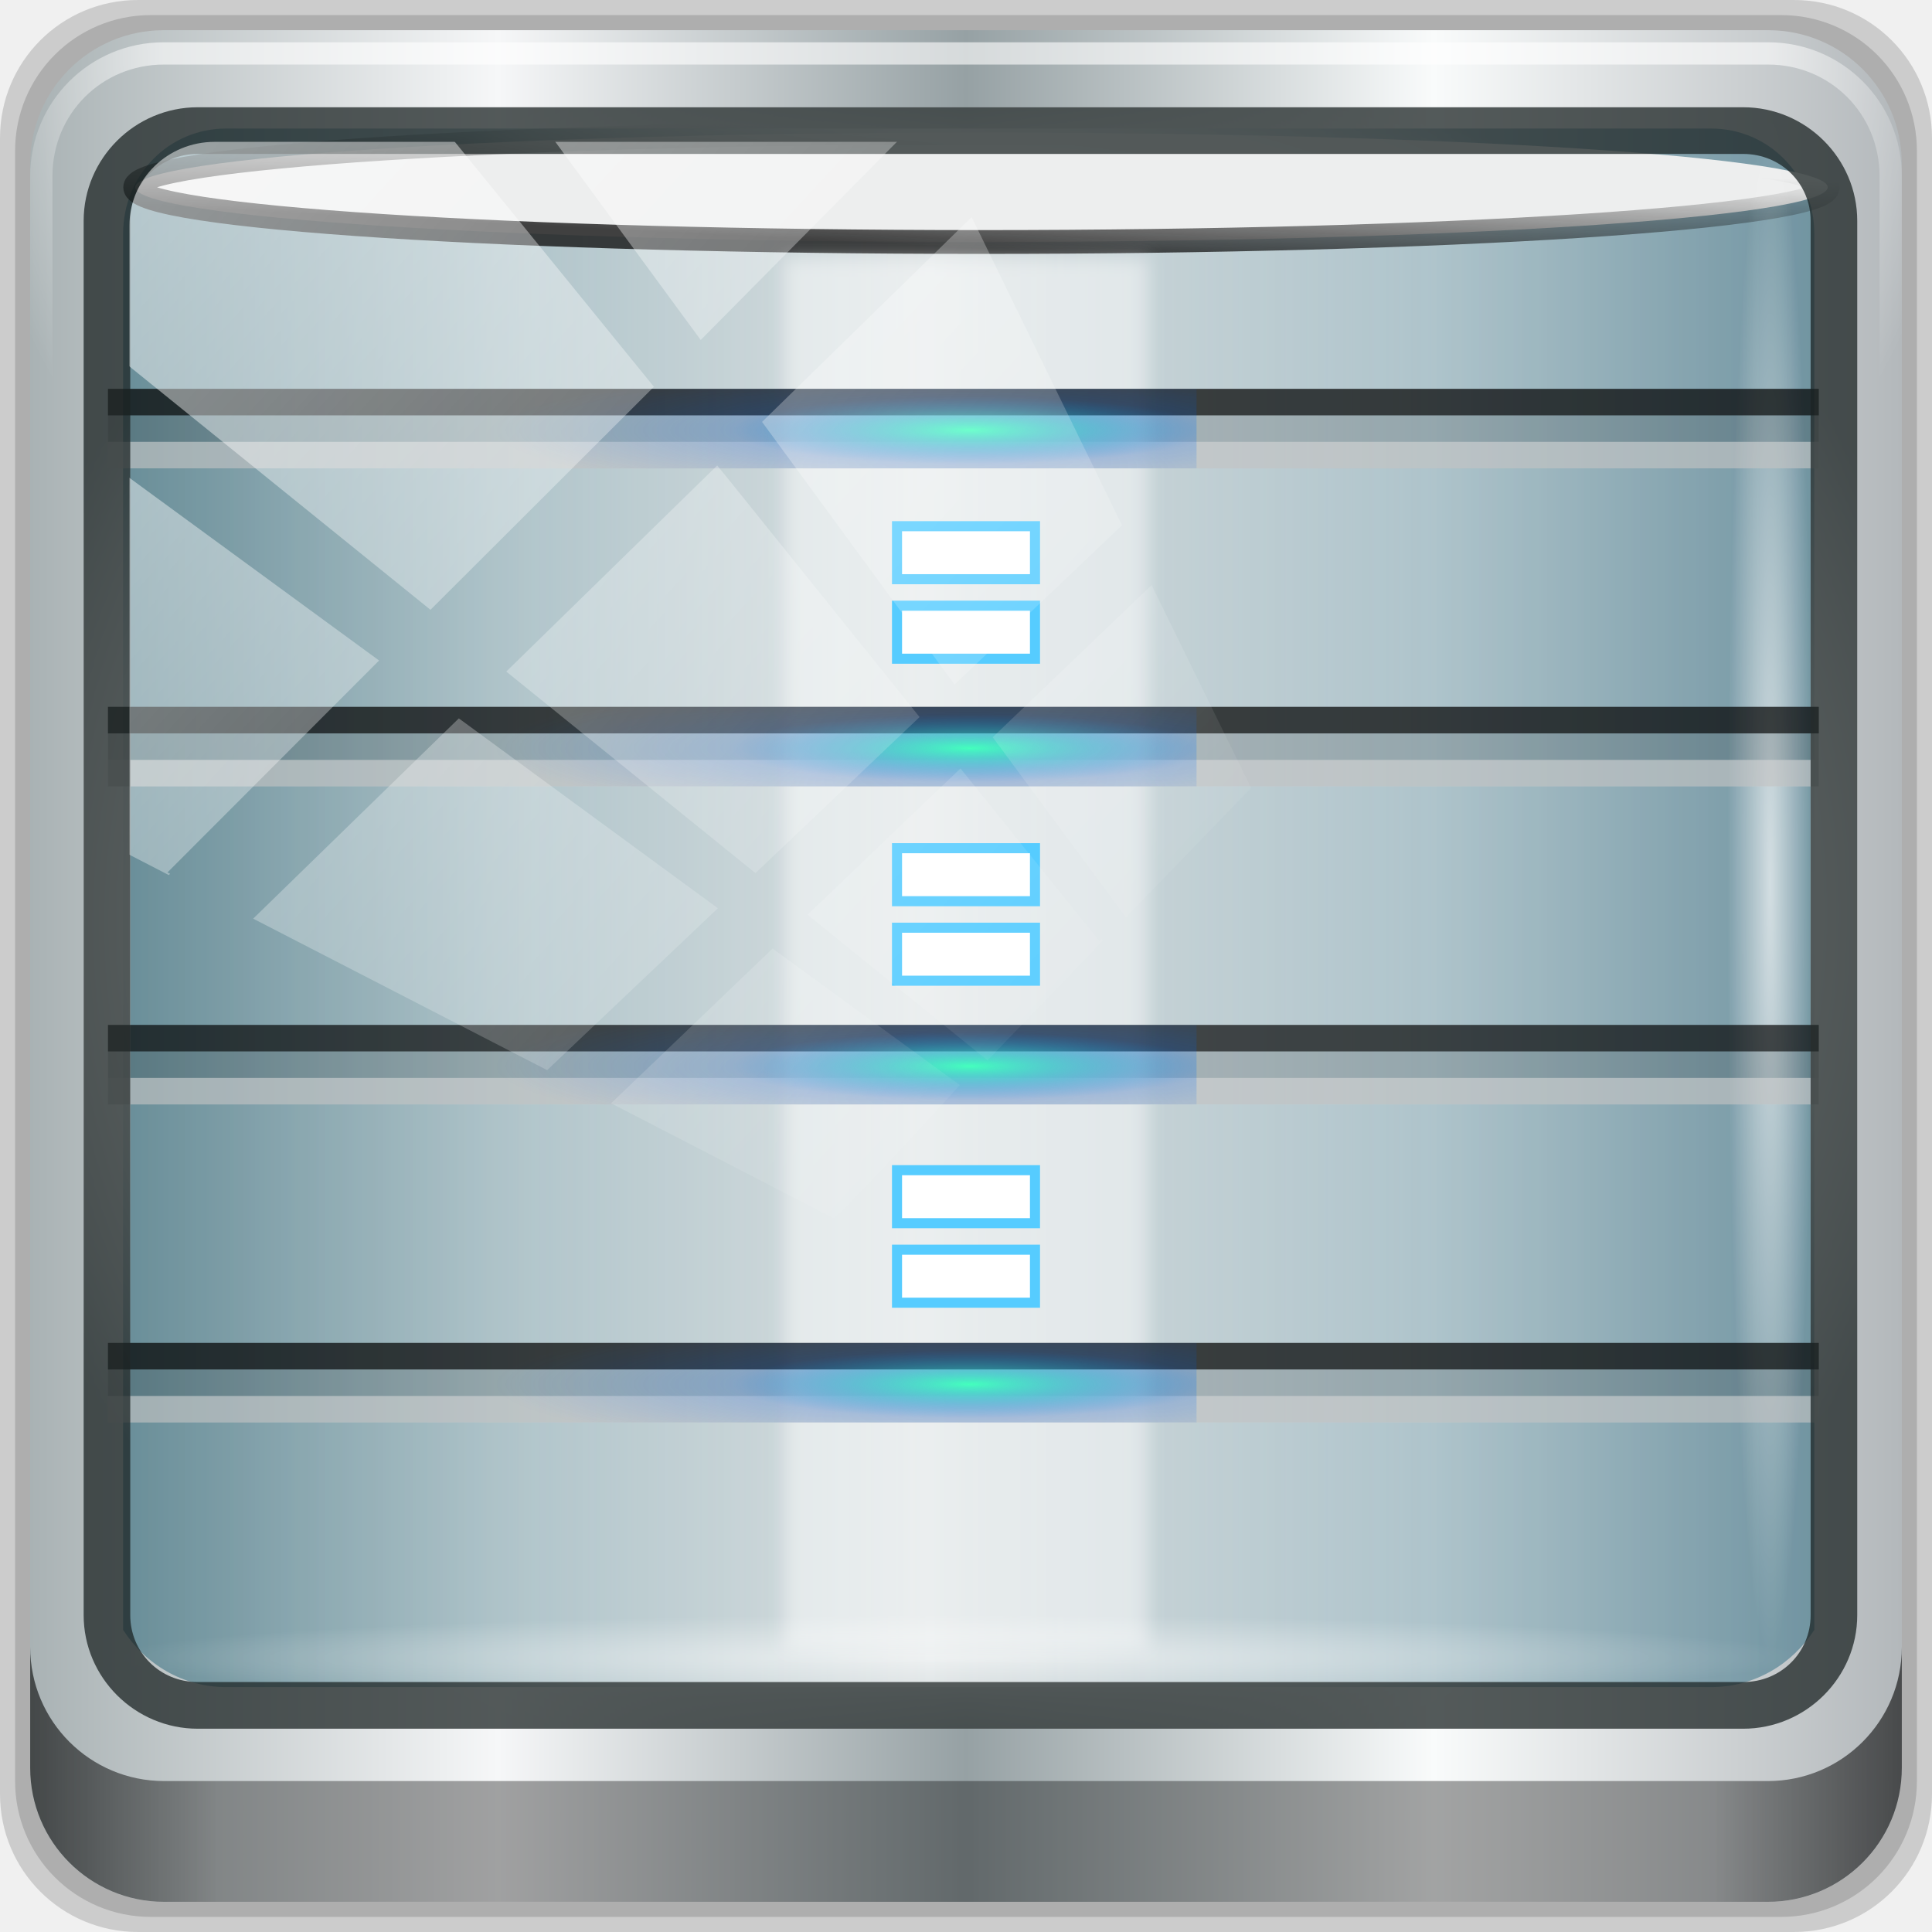
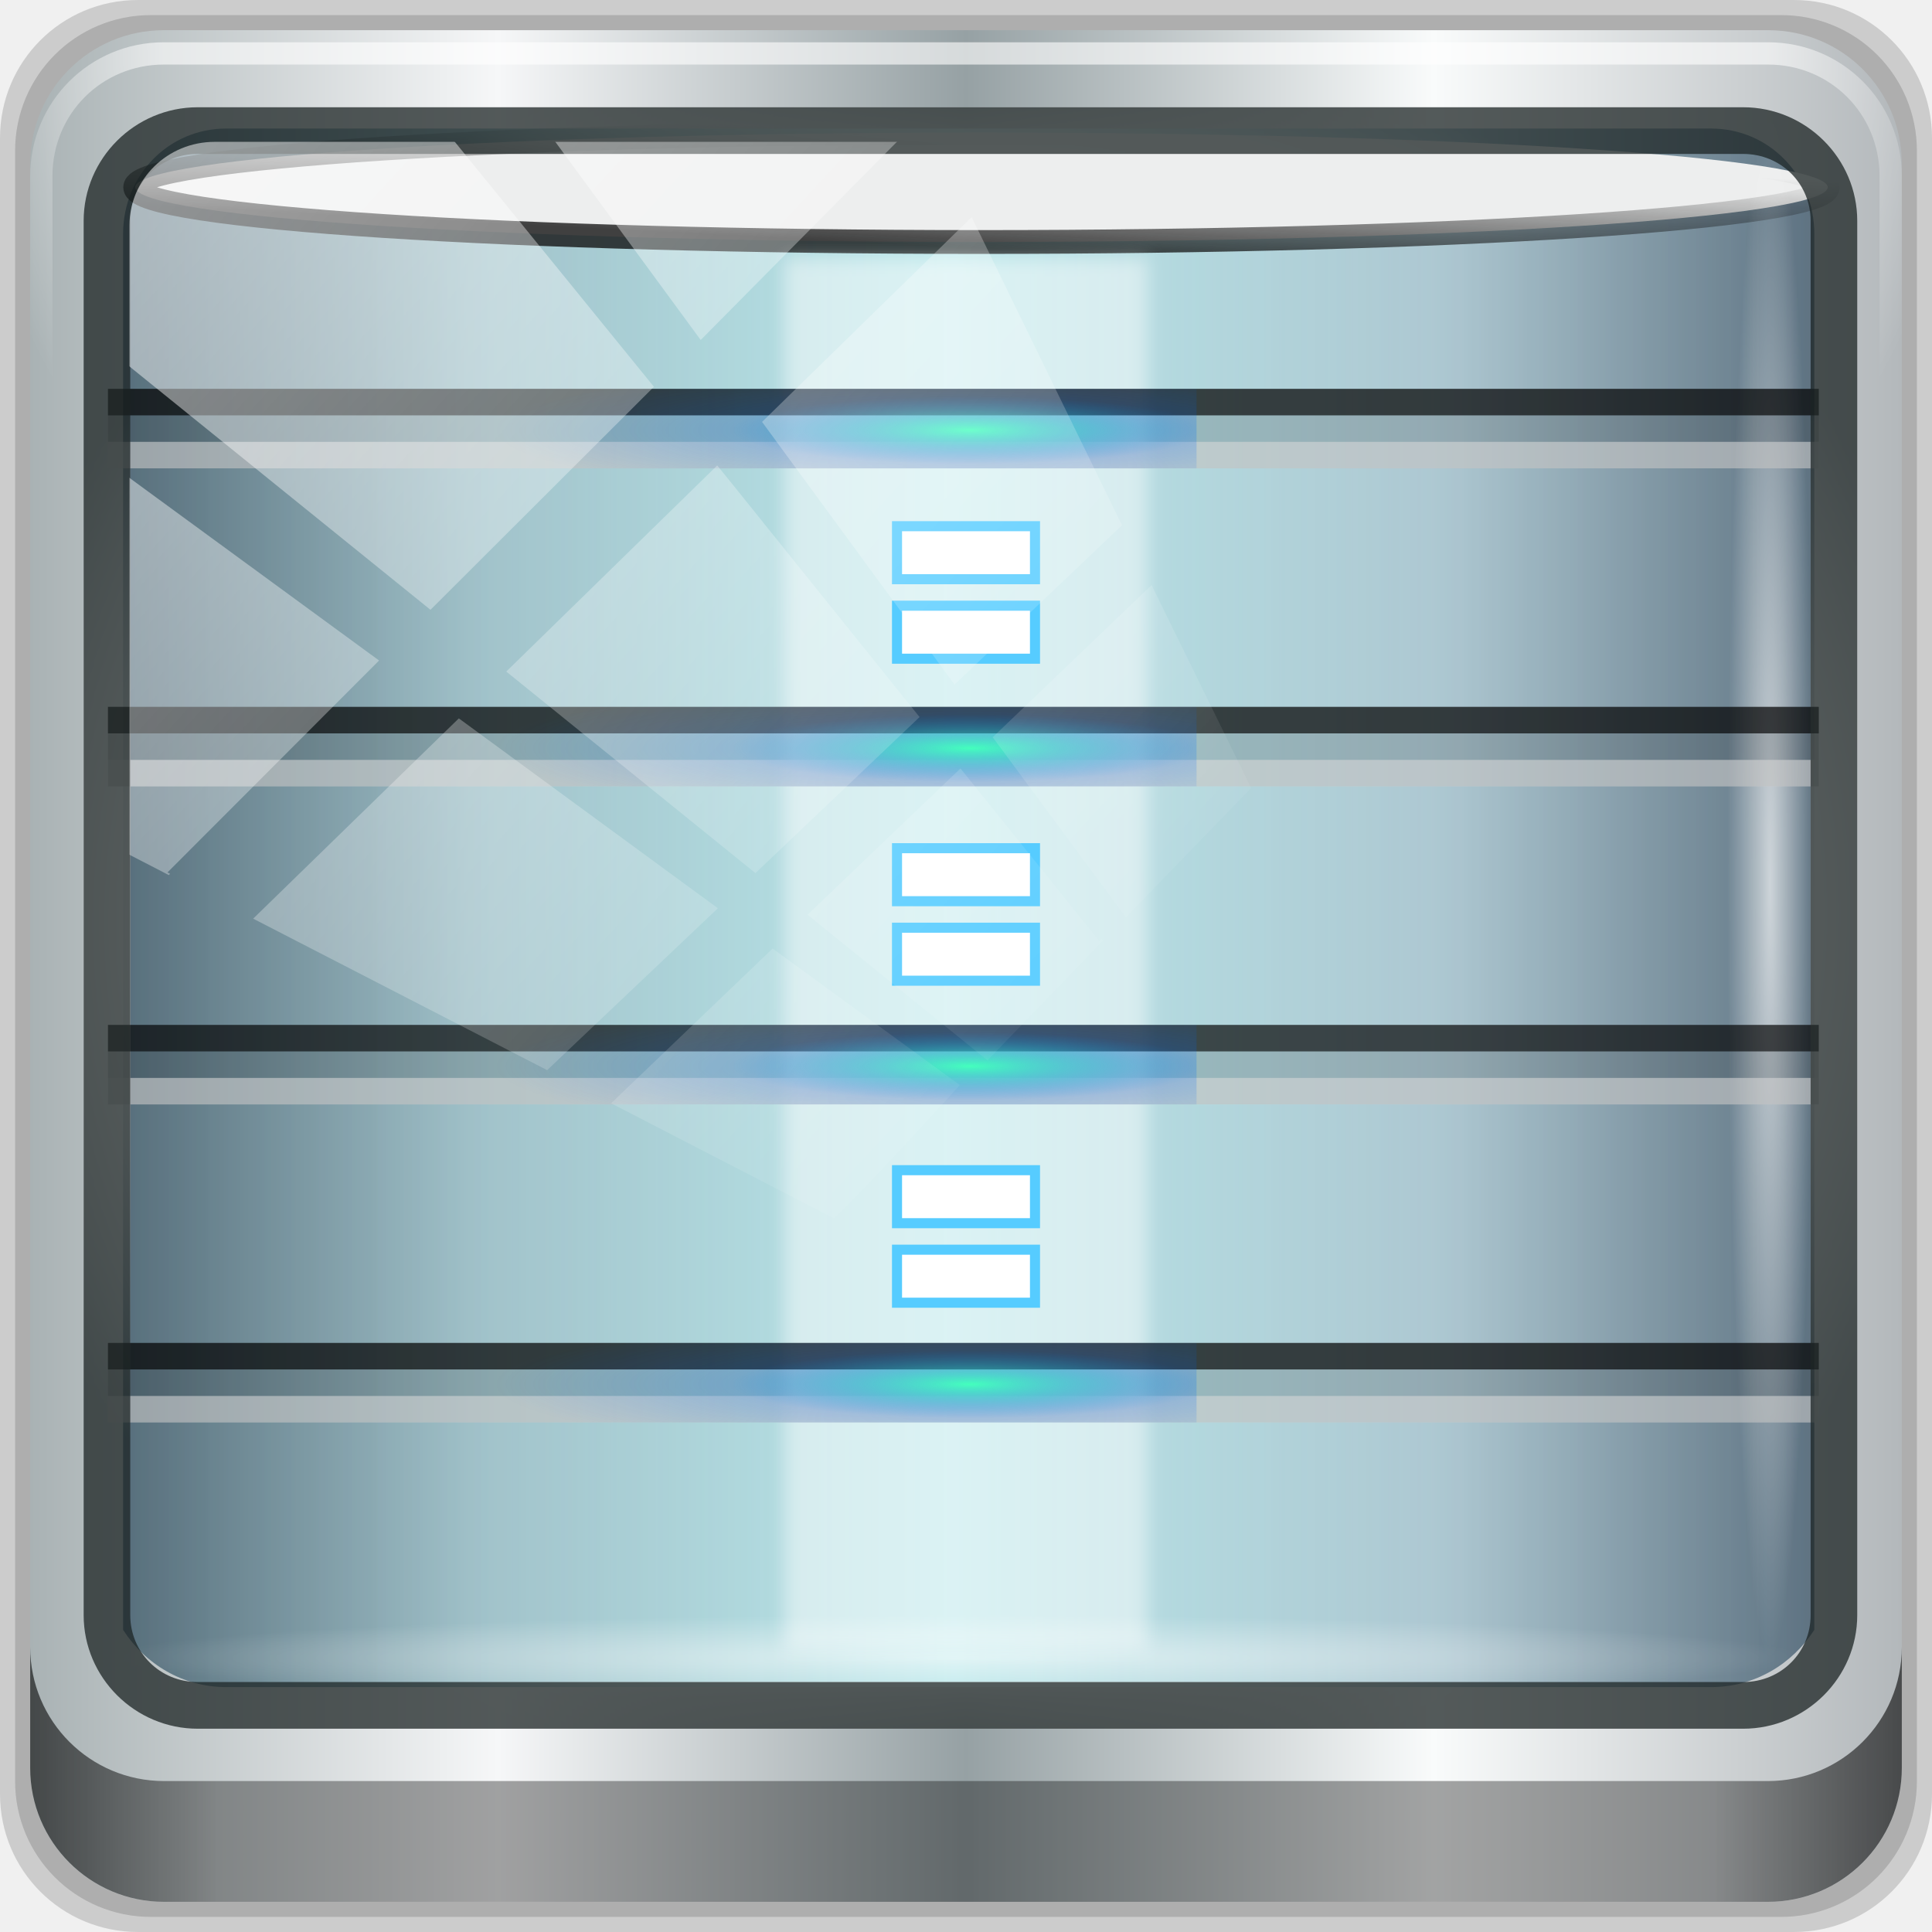
<svg xmlns="http://www.w3.org/2000/svg" xmlns:xlink="http://www.w3.org/1999/xlink" width="96" height="96" viewBox="0 0 96 96" version="1.1" id="svg1072">
  <defs id="defs1066">
    <linearGradient id="linearGradient923">
-       <stop style="stop-color:#53808d;stop-opacity:1" offset="0" id="stop919" />
-       <stop id="stop927" offset="0.477" style="stop-color:#ebf0f1;stop-opacity:0.988" />
-       <stop style="stop-color:#5a8696;stop-opacity:0.992" offset="1" id="stop921" />
+       <stop style="stop-color:#3c5868;stop-opacity:1" offset="0" id="stop919" />
+       <stop id="stop896" offset="0.204" style="stop-color:#86b0ba;stop-opacity:0.992" />
+       <stop id="stop927" offset="0.491" style="stop-color:#c4fcff;stop-opacity:0.988" />
+       <stop style="stop-color:#95b6c3;stop-opacity:0.988" offset="0.79" id="stop898" />
+       <stop style="stop-color:#415a6d;stop-opacity:0.992" offset="1" id="stop921" />
    </linearGradient>
    <linearGradient id="linearGradient915">
      <stop style="stop-color:#111111;stop-opacity:0.812" offset="0" id="stop911" />
      <stop style="stop-color:#111111;stop-opacity:0;" offset="1" id="stop913" />
    </linearGradient>
    <linearGradient y2="47" x2="90" y1="47" x1="6" gradientTransform="matrix(1.107143,0,0,1.107143,-4.993903,-3.620687)" gradientUnits="userSpaceOnUse" id="linearGradient4071" xlink:href="#linearGradient6139-0" />
    <linearGradient id="linearGradient6139-0">
      <stop style="stop-color:#a9b2b4;stop-opacity:1" offset="0" id="stop6141-2" />
      <stop id="stop6151-0" offset="0.25" style="stop-color:#f6f7f8;stop-opacity:1" />
      <stop id="stop6147-1" offset="0.5" style="stop-color:#96a1a4;stop-opacity:1" />
      <stop style="stop-color:#f9fbfb;stop-opacity:1" offset="0.75" id="stop6149-4" />
      <stop style="stop-color:#b3b8bb;stop-opacity:1" offset="1" id="stop6143-4" />
    </linearGradient>
    <linearGradient gradientUnits="userSpaceOnUse" y2="88.172" x2="94.5" y1="88.172" x1="1.5" id="linearGradient4129" xlink:href="#linearGradient3832-0-6-1-1" gradientTransform="translate(0.1489535,0.415026)" />
    <linearGradient id="linearGradient3832-0-6-1-1">
      <stop id="stop3834-6-3-7-1" offset="0" style="stop-color:#000000;stop-opacity:1;" />
      <stop style="stop-color:#000000;stop-opacity:0.588;" offset="0.1" id="stop3872-2-4" />
      <stop id="stop3844-6-2-7-6" offset="0.9" style="stop-color:#000000;stop-opacity:0.588;" />
      <stop id="stop3836-5-0-2-9" offset="1" style="stop-color:#000000;stop-opacity:1;" />
    </linearGradient>
    <radialGradient r="43.199" fy="44.893" fx="13.948" cy="44.893" cx="13.948" gradientTransform="matrix(0.9751338,0,0,0.04919072,34.04765,80.58172)" gradientUnits="userSpaceOnUse" id="radialGradient7462" xlink:href="#linearGradient3737" />
    <linearGradient id="linearGradient3737">
      <stop id="stop3739" style="stop-color:#ffffff;stop-opacity:1" offset="0" />
      <stop id="stop3741" style="stop-color:#ffffff;stop-opacity:0" offset="1" />
    </linearGradient>
    <radialGradient r="43.199" fy="44.893" fx="13.948" cy="44.893" cx="13.948" gradientTransform="matrix(0.8883266,0,0,0.04919072,31.95952,-90.31726)" gradientUnits="userSpaceOnUse" id="radialGradient7464" xlink:href="#linearGradient3737" />
    <linearGradient y2="14.514" x2="50.528" y1="-28.642" x1="2.771" gradientUnits="userSpaceOnUse" id="linearGradient4767" xlink:href="#linearGradient3737" />
    <clipPath clipPathUnits="userSpaceOnUse" id="clipPath4156-4-1">
      <path style="opacity:0.6;fill:#ffffff;fill-opacity:1;stroke:none" d="m 27.046,-55.695 -14.214,13.321 h 0.061 l 15.653,21.771 10.231,-10.546 C 38.562,-32.302 27.468,-54.819 27.046,-55.695 Z M 9.647,-39.383 -5.241,-25.321 15.988,-7.806 26.372,-18.383 Z m 31.491,12.951 -9.741,9.714 8.945,12.458 7.781,-7.555 z m -49.84,4.379 -13.754,12.982 26.283,13.846 0.061,-0.062 -0.123,-0.062 L 13.599,-5.401 -8.702,-22.053 Z m 38.015,7.401 -9.803,9.775 11.579,9.559 7.628,-7.401 -8.669,-11.009 z m 20.187,5.674 -7.383,7.216 6.188,8.542 5.82,-6.137 z m -32.195,6.322 -9.557,9.498 13.662,7.185 7.934,-7.678 z m 23.312,2.374 -7.107,6.938 8.363,6.907 5.361,-5.674 -0.061,-0.092 -0.092,0.123 -6.464,-8.203 z m -8.73,8.542 -7.505,7.339 10.354,5.458 c 1.397,-1.321 5.675,-6.123 5.851,-6.322 z" id="path4158-0-8" />
    </clipPath>
    <radialGradient xlink:href="#linearGradient4091-0-3-0-7-7" id="radialGradient4075-8" gradientUnits="userSpaceOnUse" gradientTransform="matrix(-1.182974,0,0,-0.9639916,-12.80543,-44.82316)" cx="48" cy="-27" fx="48" fy="-27" r="42" />
    <linearGradient id="linearGradient4091-0-3-0-7-7">
      <stop style="stop-color:#ffffff;stop-opacity:1;" offset="0" id="stop4093-3-6-4-2-6" />
      <stop id="stop4099-6-1-8-3-0" offset="0.8" style="stop-color:#ffffff;stop-opacity:1;" />
      <stop style="stop-color:#ffffff;stop-opacity:0;" offset="1" id="stop4095-1-0-7-9-1" />
    </linearGradient>
    <radialGradient xlink:href="#linearGradient4091-0-3-0-7-7" id="radialGradient4279" cx="14.688" cy="3.438" fx="14.688" fy="3.438" r="45.188" gradientTransform="matrix(1.128098,-0.02786829,0.02435652,0.9829717,-86.02063,21.53469)" gradientUnits="userSpaceOnUse" />
    <radialGradient xlink:href="#linearGradient3854-0" id="radialGradient1160" gradientUnits="userSpaceOnUse" gradientTransform="matrix(-1.676052,0,0,-11.77551,54.10302,450.6173)" cx="32.052" cy="32.374" fx="32.052" fy="32.374" r="2" />
    <linearGradient id="linearGradient3854-0">
      <stop id="stop3856-6" offset="0" style="stop-color:#44ffbd;stop-opacity:1;" />
      <stop style="stop-color:#0069f6;stop-opacity:0.204;" offset="0.5" id="stop3957-3" />
      <stop id="stop3858-3" offset="1" style="stop-color:#0065ee;stop-opacity:0;" />
    </linearGradient>
    <radialGradient xlink:href="#linearGradient4112-6-6" id="radialGradient1162" gradientUnits="userSpaceOnUse" gradientTransform="matrix(1.11315,0,0,1.547967,8.901821,92.73563)" cx="32" cy="34" fx="32" fy="34" r="12.361" />
    <linearGradient id="linearGradient4112-6-6">
      <stop id="stop4114-4" offset="0" style="stop-color:#0ffff4;stop-opacity:0.165;" />
      <stop style="stop-color:#07c0ff;stop-opacity:0.098;" offset="0.5" id="stop3922-5" />
      <stop style="stop-color:#04bcff;stop-opacity:0.032;" offset="0.75" id="stop3920-1" />
      <stop id="stop4116-4" offset="1" style="stop-color:#01bdff;stop-opacity:0;" />
    </linearGradient>
    <radialGradient xlink:href="#linearGradient3854-0" id="radialGradient1197" gradientUnits="userSpaceOnUse" gradientTransform="matrix(-1.676052,0,0,-11.77551,69.82793,450.6173)" cx="32.052" cy="32.374" fx="32.052" fy="32.374" r="2" />
    <radialGradient xlink:href="#linearGradient3854-0" id="radialGradient1211" gradientUnits="userSpaceOnUse" gradientTransform="matrix(-1.676052,0,0,-11.77551,85.55283,450.6173)" cx="32.052" cy="32.374" fx="32.052" fy="32.374" r="2" />
    <radialGradient xlink:href="#linearGradient3854-0" id="radialGradient1225" gradientUnits="userSpaceOnUse" gradientTransform="matrix(-1.676052,0,0,-11.77551,101.2777,450.6173)" cx="32.052" cy="32.374" fx="32.052" fy="32.374" r="2" />
    <radialGradient xlink:href="#linearGradient4091-0-3-0-7-7" id="radialGradient1200" gradientUnits="userSpaceOnUse" gradientTransform="matrix(1.128098,-0.02786829,0.02435652,0.9829717,-86.02063,21.53469)" cx="14.688" cy="3.438" fx="14.688" fy="3.438" r="45.188" />
    <linearGradient xlink:href="#linearGradient915" id="linearGradient917" x1="49.387" y1="12.779" x2="49.67" y2="7.275" gradientUnits="userSpaceOnUse" />
    <linearGradient xlink:href="#linearGradient923" id="linearGradient925" x1="6.266" y1="45.524" x2="90.302" y2="45.524" gradientUnits="userSpaceOnUse" />
    <filter style="color-interpolation-filters:sRGB" id="filter4577" x="-0.058" width="1.116" y="-0.015" height="1.03">
      <feGaussianBlur stdDeviation="0.434" id="feGaussianBlur4579" />
    </filter>
  </defs>
  <g id="layer1" transform="translate(0,-1026.52)">
    <g transform="translate(-0.1489564,1026.105)" style="display:inline" id="g2574">
      <path id="path3288" d="M 89.292,0.415 H 7.006 c -3.799,0 -6.857,3.058 -6.857,6.857 V 89.558 c 0,3.799 3.058,6.857 6.857,6.857 H 89.292 c 3.799,0 6.857,-3.058 6.857,-6.857 V 7.272 c 0,-3.799 -3.058,-6.857 -6.857,-6.857 z" style="display:inline;opacity:0.15;fill:#000000;fill-opacity:1;fill-rule:nonzero;stroke:none" />
      <path style="display:inline;opacity:0.15;fill:#000000;fill-opacity:1;fill-rule:nonzero;stroke:none" d="M 88.649,1.165 H 7.649 c -3.739,0 -6.75,3.01 -6.75,6.75 V 88.915 c 0,3.74 3.011,6.75 6.75,6.75 H 88.649 c 3.74,0 6.75,-3.01 6.75,-6.75 V 7.915 c 0,-3.739 -3.01,-6.75 -6.75,-6.75 z" id="path4085" />
      <path id="rect4251-1" d="M 88.006,1.915 H 8.292 c -3.68,0 -6.643,2.963 -6.643,6.643 V 88.272 c 0,3.68 2.963,6.643 6.643,6.643 H 88.006 c 3.68,0 6.643,-2.963 6.643,-6.643 V 8.558 c 0,-3.68 -2.963,-6.643 -6.643,-6.643 z" style="display:inline;fill:url(#linearGradient4071);fill-opacity:1;fill-rule:nonzero;stroke:none" />
      <path id="path3400-6" d="m 11.39,6.802 c -2.856,0 -5.124,2.315 -5.124,5.23 v 21.674 7.323 40.373 c 1.097,1.704 2.969,2.844 5.124,2.844 h 4.099 65.589 4.099 c 2.155,0 4.027,-1.14 5.124,-2.844 V 41.029 33.706 12.033 c 0,-2.916 -2.268,-5.23 -5.124,-5.23 z" style="display:inline;opacity:0.779;fill:url(#linearGradient925);fill-opacity:1;fill-rule:nonzero;stroke:none;stroke-width:1.035" />
      <ellipse style="opacity:1;fill:#edeeee;fill-opacity:1;stroke:url(#linearGradient917);stroke-width:1.183;stroke-linejoin:bevel;stroke-miterlimit:4;stroke-dasharray:none;stroke-opacity:0.965" id="path909" cx="48.917" cy="9.721" rx="42.05" ry="2.719" />
      <path id="path4118" d="m 1.649,82.259 v 6 c 0,3.68 2.976,6.656 6.656,6.656 H 87.993 c 3.68,0 6.656,-2.976 6.656,-6.656 v -6 c 0,3.68 -2.976,6.656 -6.656,6.656 H 8.305 c -3.68,0 -6.656,-2.976 -6.656,-6.656 z" style="display:inline;opacity:0.596;fill:url(#linearGradient4129);fill-opacity:1;fill-rule:nonzero;stroke:none" />
      <rect ry="4.25" rx="0" y="80.665" x="5.524" height="4.25" width="84.25" id="rect4131" style="opacity:0.55;fill:url(#radialGradient7462);fill-opacity:1;stroke:none" />
      <rect transform="rotate(90)" style="opacity:0.669;fill:url(#radialGradient7464);fill-opacity:1;stroke:none" id="rect4141" width="76.75" height="4.25" x="5.975" y="-90.234" rx="0" ry="4.25" />
      <g transform="matrix(1.003444,0,0,1.004959,117.9768,21.40387)" id="g1281">
        <rect style="opacity:0.475;fill:#ffffff;fill-opacity:1;stroke:none;stroke-width:3.983;stroke-miterlimit:4;stroke-dasharray:none;stroke-opacity:0.542;filter:url(#filter4577)" id="rect4563" width="17.978" height="68.759" x="-78.577" y="-8.114" />
        <path id="path4236-5" d="m -109.309,-18.795 c -3.668,0 -6.62,2.948 -6.62,6.61 V 4.34 h 1.103 V -12.185 c 0,-3.071 2.441,-5.508 5.517,-5.508 h 79.441 c 3.075,0 5.517,2.438 5.517,5.508 V 4.34 h 1.103 V -12.185 c 0,-3.662 -2.953,-6.61 -6.62,-6.61 z" style="display:inline;opacity:0.608;fill:url(#radialGradient4075-8);fill-opacity:1;fill-rule:nonzero;stroke:none;stroke-width:1.103" />
        <path style="color:#000000;font-style:normal;font-variant:normal;font-weight:normal;font-stretch:normal;font-size:medium;line-height:normal;font-family:Sans;-inkscape-font-specification:Sans;text-indent:0;text-align:start;text-decoration:none;text-decoration-line:none;letter-spacing:normal;word-spacing:normal;text-transform:none;writing-mode:lr-tb;direction:ltr;baseline-shift:baseline;text-anchor:start;display:inline;overflow:visible;visibility:visible;fill:url(#radialGradient1200);fill-opacity:1;stroke:none;stroke-width:0;stroke-miterlimit:4;stroke-dasharray:none;marker:none;enable-background:accumulate" d="m -107.632,-15.582 c -3.106,0 -5.649,2.527 -5.649,5.618 V 58.972 c 0,3.091 2.543,5.618 5.649,5.618 h 76.528 c 3.106,0 5.649,-2.527 5.649,-5.618 V -9.964 c 0,-3.091 -2.543,-5.618 -5.649,-5.618 z m 0,2.308 h 76.528 c 1.882,0 3.341,1.473 3.341,3.31 V 58.972 c 0,1.837 -1.459,3.31 -3.341,3.31 h -76.528 c -1.882,0 -3.341,-1.473 -3.341,-3.31 V -9.964 c 0,-1.837 1.459,-3.31 3.341,-3.31 z" id="path4989-5" />
        <path id="path3836" d="m -112.076,-1.659 v 1.31 h 84.715 V -1.659 Z m 0,15.725 v 1.31 h 84.715 v -1.31 z m 0,15.725 v 1.31 h 84.715 v -1.31 z m 0,15.725 v 1.31 h 84.715 v -1.31 z" style="color:#000000;display:inline;overflow:visible;visibility:visible;fill:#000000;fill-opacity:0.616;fill-rule:nonzero;stroke:none;stroke-width:1.338;marker:none;enable-background:accumulate" />
        <path id="path4286" d="m -73.004,5.132 v 2.621 h 6.832 v -2.621 z m 0,3.931 v 2.621 h 6.832 V 9.063 Z" style="color:#000000;display:inline;overflow:visible;visibility:visible;fill:#ffffff;fill-opacity:1;fill-rule:nonzero;stroke:#56ccff;stroke-width:0.498;stroke-miterlimit:4;stroke-dasharray:none;stroke-opacity:1;marker:none;enable-background:accumulate" />
        <path id="path3065" d="m -112.076,0.962 v 1.31 h 84.715 V 0.962 Z m 0,15.725 v 1.31 h 84.715 v -1.31 z m 0,15.725 v 1.31 h 84.715 v -1.31 z m 0,15.725 v 1.31 h 84.715 v -1.31 z" style="color:#000000;display:inline;overflow:visible;visibility:visible;fill:#ffffff;fill-opacity:0.57;fill-rule:nonzero;stroke:none;stroke-width:1.338;marker:none;enable-background:accumulate" />
        <rect transform="rotate(90)" style="color:#000000;display:inline;overflow:visible;visibility:visible;fill:#000000;fill-opacity:0.152;fill-rule:nonzero;stroke:none;stroke-width:1.338;marker:none;enable-background:accumulate" id="rect3821" width="3.931" height="84.715" x="-1.659" y="27.361" />
        <rect transform="rotate(90)" y="58.172" x="-1.659" height="53.904" width="3.931" id="rect3823" style="color:#000000;display:inline;overflow:visible;visibility:visible;fill:url(#radialGradient1160);fill-opacity:1;fill-rule:nonzero;stroke:none;stroke-width:1.067;marker:none;enable-background:accumulate" />
        <rect transform="rotate(90)" style="color:#000000;display:inline;overflow:visible;visibility:visible;fill:#000000;fill-opacity:0.11;fill-rule:nonzero;stroke:none;stroke-width:1.338;marker:none;enable-background:accumulate" id="rect3825" width="1.31" height="84.715" x="-1.659" y="27.361" />
        <rect transform="rotate(90)" y="27.361" x="14.066" height="84.715" width="3.931" id="rect1187" style="color:#000000;display:inline;overflow:visible;visibility:visible;fill:#000000;fill-opacity:0.152;fill-rule:nonzero;stroke:none;stroke-width:1.338;marker:none;enable-background:accumulate" />
        <rect transform="rotate(90)" style="color:#000000;display:inline;overflow:visible;visibility:visible;fill:url(#radialGradient1197);fill-opacity:1;fill-rule:nonzero;stroke:none;stroke-width:1.067;marker:none;enable-background:accumulate" id="rect1189" width="3.931" height="53.904" x="14.066" y="58.172" />
        <rect transform="rotate(90)" y="27.361" x="14.066" height="84.715" width="1.31" id="rect1191" style="color:#000000;display:inline;overflow:visible;visibility:visible;fill:#000000;fill-opacity:0.11;fill-rule:nonzero;stroke:none;stroke-width:1.338;marker:none;enable-background:accumulate" />
        <path id="path4282" d="m -73.004,36.974 v 2.621 h 6.832 v -2.621 z m 0,3.931 v 2.621 h 6.832 V 40.905 Z" style="color:#000000;display:inline;overflow:visible;visibility:visible;fill:#ffffff;fill-opacity:1;fill-rule:nonzero;stroke:#56ccff;stroke-width:0.498;stroke-miterlimit:4;stroke-dasharray:none;stroke-opacity:1;marker:none;enable-background:accumulate" />
        <path style="color:#000000;display:inline;overflow:visible;visibility:visible;fill:#ffffff;fill-opacity:1;fill-rule:nonzero;stroke:#56ccff;stroke-width:0.498;stroke-miterlimit:4;stroke-dasharray:none;stroke-opacity:1;marker:none;enable-background:accumulate" d="m -73.004,21.053 v 2.621 h 6.832 v -2.621 z m 0,3.931 v 2.621 h 6.832 v -2.621 z" id="path4284" />
        <rect transform="rotate(90)" y="27.361" x="29.791" height="84.715" width="3.931" id="rect1201" style="color:#000000;display:inline;overflow:visible;visibility:visible;fill:#000000;fill-opacity:0.152;fill-rule:nonzero;stroke:none;stroke-width:1.338;marker:none;enable-background:accumulate" />
        <rect transform="rotate(90)" style="color:#000000;display:inline;overflow:visible;visibility:visible;fill:url(#radialGradient1211);fill-opacity:1;fill-rule:nonzero;stroke:none;stroke-width:1.067;marker:none;enable-background:accumulate" id="rect1203" width="3.931" height="53.904" x="29.791" y="58.172" />
        <rect transform="rotate(90)" y="27.361" x="45.516" height="84.715" width="3.931" id="rect1215" style="color:#000000;display:inline;overflow:visible;visibility:visible;fill:#000000;fill-opacity:0.152;fill-rule:nonzero;stroke:none;stroke-width:1.338;marker:none;enable-background:accumulate" />
        <rect transform="rotate(90)" style="color:#000000;display:inline;overflow:visible;visibility:visible;fill:url(#radialGradient1225);fill-opacity:1;fill-rule:nonzero;stroke:none;stroke-width:1.067;marker:none;enable-background:accumulate" id="rect1217" width="3.931" height="53.904" x="45.516" y="58.172" />
        <rect transform="rotate(90)" y="27.361" x="45.516" height="84.715" width="1.31" id="rect1219" style="color:#000000;display:inline;overflow:visible;visibility:visible;fill:#000000;fill-opacity:0.11;fill-rule:nonzero;stroke:none;stroke-width:1.338;marker:none;enable-background:accumulate" />
        <path id="path4281" d="m -107.632,-15.582 c -3.106,0 -5.649,2.527 -5.649,5.618 V 58.972 c 0,3.091 2.543,5.618 5.649,5.618 h 76.528 c 3.106,0 5.649,-2.527 5.649,-5.618 V -9.964 c 0,-3.091 -2.543,-5.618 -5.649,-5.618 z m 0,2.308 h 76.528 c 1.882,0 3.341,1.473 3.341,3.31 V 58.972 c 0,1.837 -1.459,3.31 -3.341,3.31 h -76.528 c -1.882,0 -3.341,-1.473 -3.341,-3.31 V -9.964 c 0,-1.837 1.459,-3.31 3.341,-3.31 z" style="color:#000000;font-style:normal;font-variant:normal;font-weight:normal;font-stretch:normal;font-size:medium;line-height:normal;font-family:Sans;-inkscape-font-specification:Sans;text-indent:0;text-align:start;text-decoration:none;text-decoration-line:none;letter-spacing:normal;word-spacing:normal;text-transform:none;writing-mode:lr-tb;direction:ltr;baseline-shift:baseline;text-anchor:start;display:inline;overflow:visible;visibility:visible;fill:#1b2324;fill-opacity:0.746;stroke:none;stroke-width:0;stroke-miterlimit:4;stroke-dasharray:none;marker:none;enable-background:accumulate" />
      </g>
      <rect clip-path="url(#clipPath4156-4-1)" ry="3.957" rx="3.957" y="-30" x="2" height="69.024" width="75.966" id="rect4146" style="opacity:0.508;fill:url(#linearGradient4767);fill-opacity:1;stroke:none" transform="matrix(1.069245,0,0,1.047683,4.44418,38.89401)" />
    </g>
  </g>
</svg>
